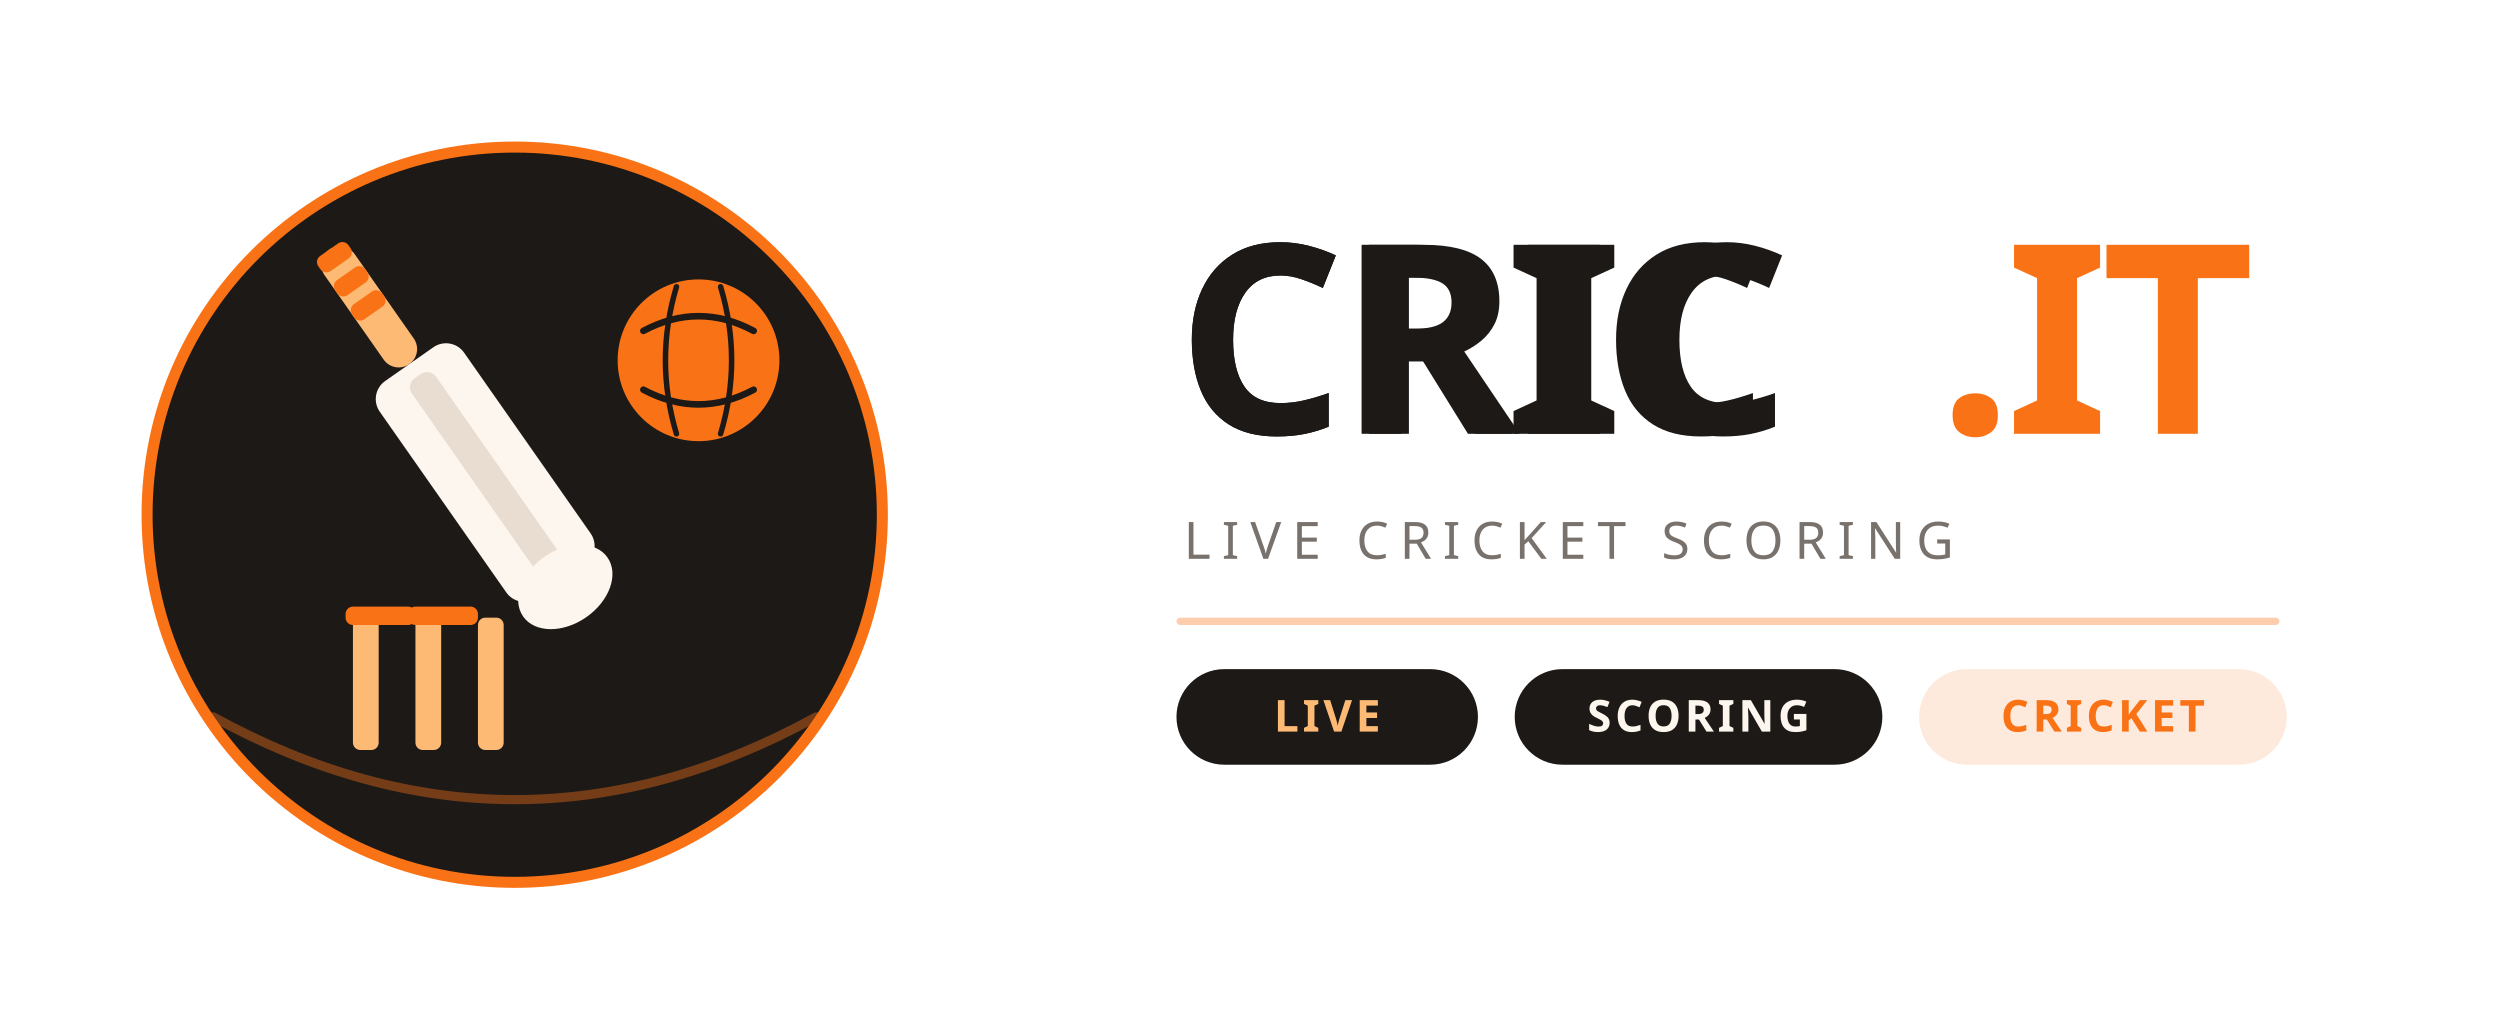
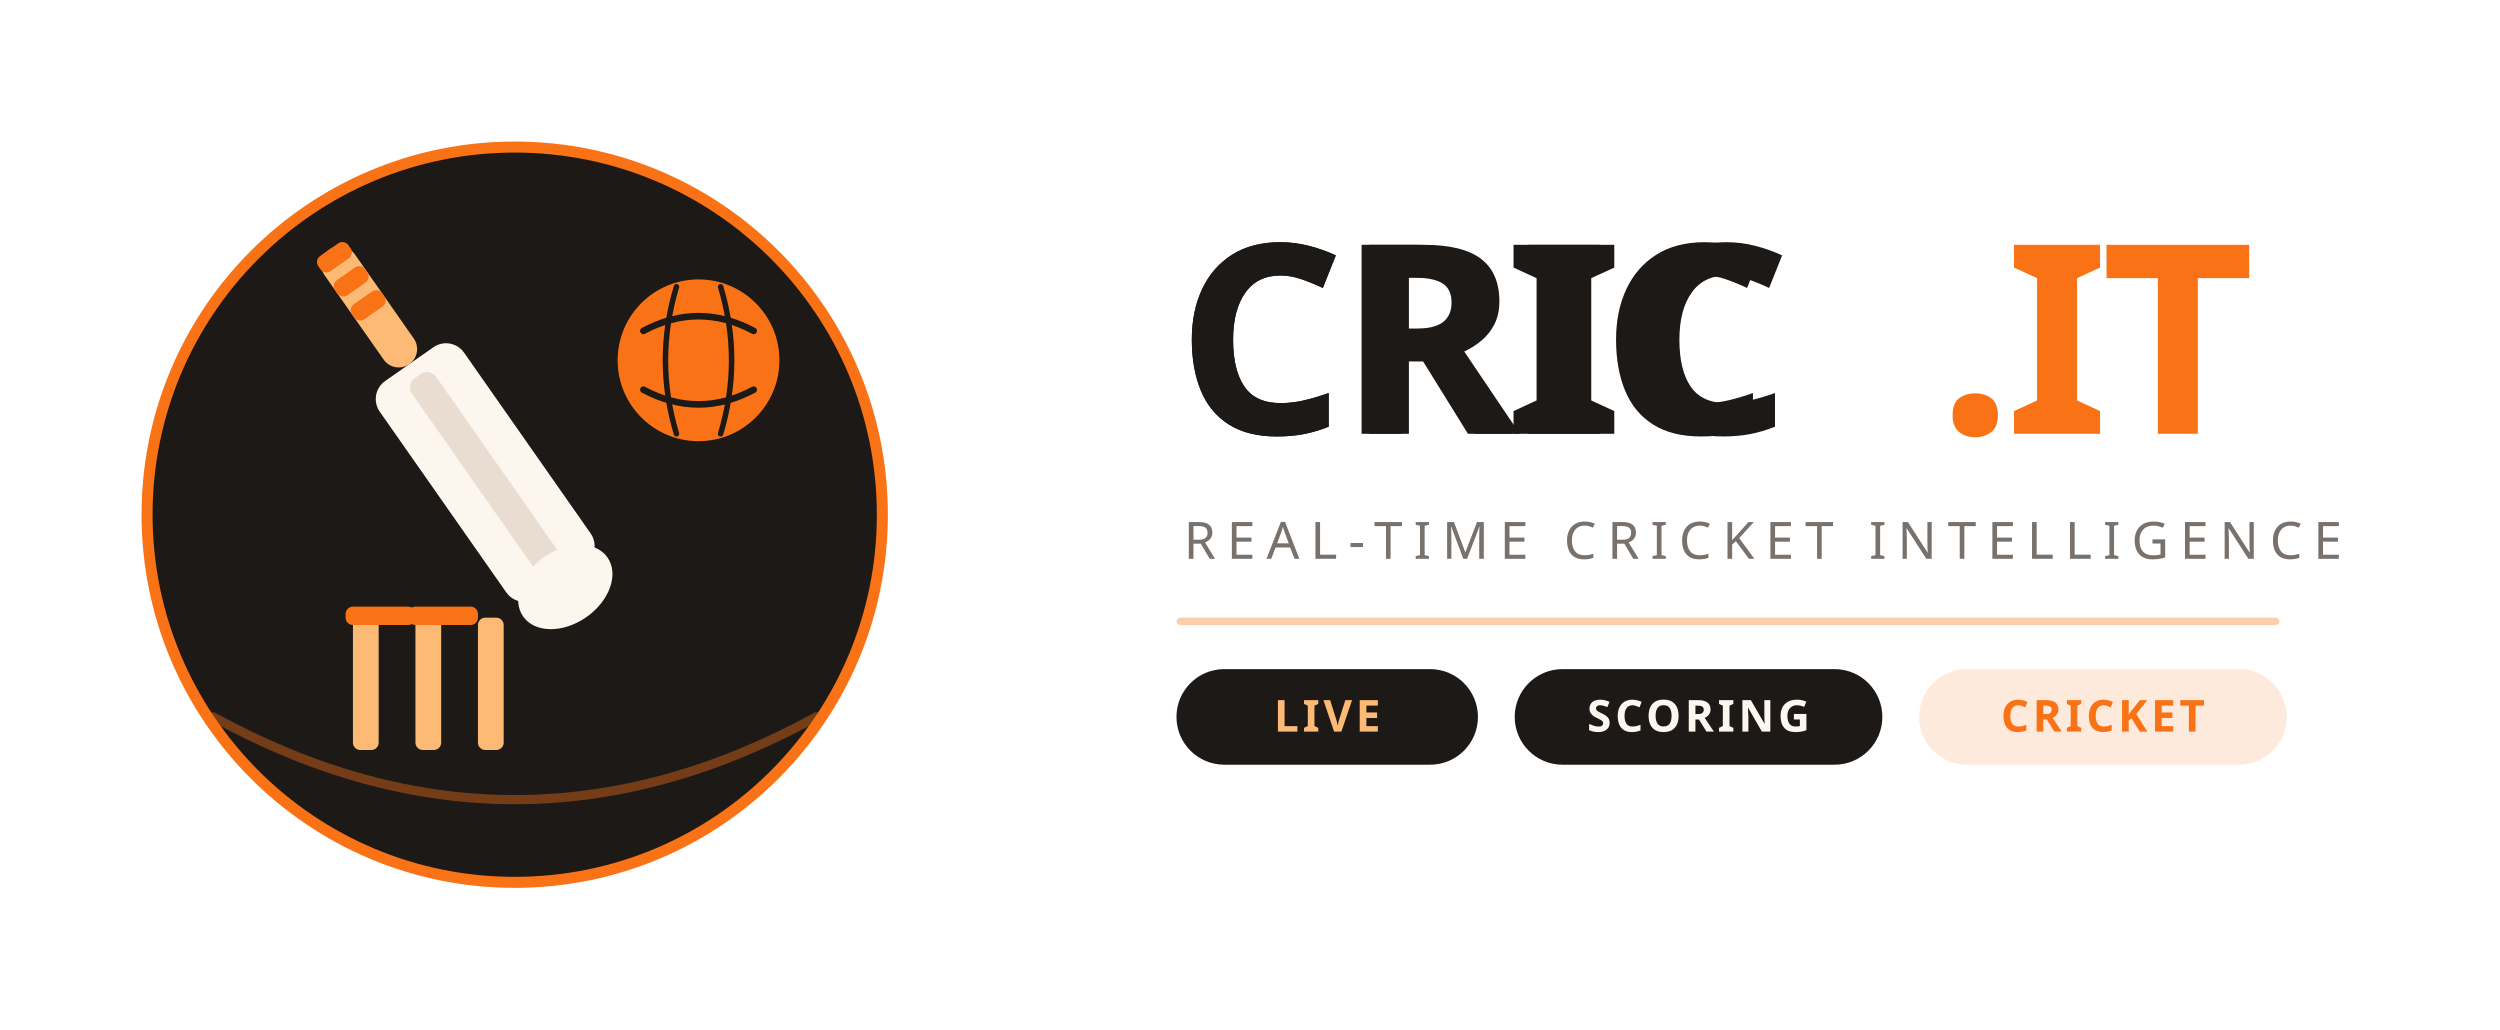
<svg xmlns="http://www.w3.org/2000/svg" width="100%" viewBox="0 0 680 280">
  <circle cx="140" cy="140" r="100" fill="#1c1917" style="fill:rgb(28, 25, 23);stroke:none;color:rgb(255, 255, 255);stroke-width:1px;stroke-linecap:butt;stroke-linejoin:miter;opacity:1;font-family:&quot;Anthropic Sans&quot;, -apple-system, BlinkMacSystemFont, &quot;Segoe UI&quot;, sans-serif;font-size:16px;font-weight:400;text-anchor:start;dominant-baseline:auto" />
  <circle cx="140" cy="140" r="100" fill="none" stroke="#f97316" stroke-width="3" style="fill:none;stroke:rgb(249, 115, 22);color:rgb(255, 255, 255);stroke-width:3px;stroke-linecap:butt;stroke-linejoin:miter;opacity:1;font-family:&quot;Anthropic Sans&quot;, -apple-system, BlinkMacSystemFont, &quot;Segoe UI&quot;, sans-serif;font-size:16px;font-weight:400;text-anchor:start;dominant-baseline:auto" />
  <g transform="translate(140,140) rotate(-35)" style="fill:rgb(0, 0, 0);stroke:none;color:rgb(255, 255, 255);stroke-width:1px;stroke-linecap:butt;stroke-linejoin:miter;opacity:1;font-family:&quot;Anthropic Sans&quot;, -apple-system, BlinkMacSystemFont, &quot;Segoe UI&quot;, sans-serif;font-size:16px;font-weight:400;text-anchor:start;dominant-baseline:auto">
    <rect x="-5" y="-88" width="10" height="38" rx="5" fill="#fdba74" style="fill:rgb(253, 186, 116);stroke:none;color:rgb(255, 255, 255);stroke-width:1px;stroke-linecap:butt;stroke-linejoin:miter;opacity:1;font-family:&quot;Anthropic Sans&quot;, -apple-system, BlinkMacSystemFont, &quot;Segoe UI&quot;, sans-serif;font-size:16px;font-weight:400;text-anchor:start;dominant-baseline:auto" />
    <rect x="-5" y="-88" width="10" height="5" rx="2" fill="#f97316" style="fill:rgb(249, 115, 22);stroke:none;color:rgb(255, 255, 255);stroke-width:1px;stroke-linecap:butt;stroke-linejoin:miter;opacity:1;font-family:&quot;Anthropic Sans&quot;, -apple-system, BlinkMacSystemFont, &quot;Segoe UI&quot;, sans-serif;font-size:16px;font-weight:400;text-anchor:start;dominant-baseline:auto" />
    <rect x="-5" y="-80" width="10" height="5" rx="2" fill="#f97316" style="fill:rgb(249, 115, 22);stroke:none;color:rgb(255, 255, 255);stroke-width:1px;stroke-linecap:butt;stroke-linejoin:miter;opacity:1;font-family:&quot;Anthropic Sans&quot;, -apple-system, BlinkMacSystemFont, &quot;Segoe UI&quot;, sans-serif;font-size:16px;font-weight:400;text-anchor:start;dominant-baseline:auto" />
    <rect x="-5" y="-72" width="10" height="5" rx="2" fill="#f97316" style="fill:rgb(249, 115, 22);stroke:none;color:rgb(255, 255, 255);stroke-width:1px;stroke-linecap:butt;stroke-linejoin:miter;opacity:1;font-family:&quot;Anthropic Sans&quot;, -apple-system, BlinkMacSystemFont, &quot;Segoe UI&quot;, sans-serif;font-size:16px;font-weight:400;text-anchor:start;dominant-baseline:auto" />
    <rect x="-14" y="-50" width="28" height="72" rx="6" fill="#fdf6ee" style="fill:rgb(253, 246, 238);stroke:none;color:rgb(255, 255, 255);stroke-width:1px;stroke-linecap:butt;stroke-linejoin:miter;opacity:1;font-family:&quot;Anthropic Sans&quot;, -apple-system, BlinkMacSystemFont, &quot;Segoe UI&quot;, sans-serif;font-size:16px;font-weight:400;text-anchor:start;dominant-baseline:auto" />
    <rect x="-4" y="-46" width="8" height="64" rx="3" fill="#e8ddd0" style="fill:rgb(232, 221, 208);stroke:none;color:rgb(255, 255, 255);stroke-width:1px;stroke-linecap:butt;stroke-linejoin:miter;opacity:1;font-family:&quot;Anthropic Sans&quot;, -apple-system, BlinkMacSystemFont, &quot;Segoe UI&quot;, sans-serif;font-size:16px;font-weight:400;text-anchor:start;dominant-baseline:auto" />
    <ellipse cx="0" cy="24" rx="14" ry="10" fill="#fdf6ee" style="fill:rgb(253, 246, 238);stroke:none;color:rgb(255, 255, 255);stroke-width:1px;stroke-linecap:butt;stroke-linejoin:miter;opacity:1;font-family:&quot;Anthropic Sans&quot;, -apple-system, BlinkMacSystemFont, &quot;Segoe UI&quot;, sans-serif;font-size:16px;font-weight:400;text-anchor:start;dominant-baseline:auto" />
  </g>
  <circle cx="190" cy="98" r="22" fill="#f97316" style="fill:rgb(249, 115, 22);stroke:none;color:rgb(255, 255, 255);stroke-width:1px;stroke-linecap:butt;stroke-linejoin:miter;opacity:1;font-family:&quot;Anthropic Sans&quot;, -apple-system, BlinkMacSystemFont, &quot;Segoe UI&quot;, sans-serif;font-size:16px;font-weight:400;text-anchor:start;dominant-baseline:auto" />
  <path d="M175 90 Q190 82 205 90" fill="none" stroke="#1c1917" stroke-width="1.8" stroke-linecap="round" style="fill:none;stroke:rgb(28, 25, 23);color:rgb(255, 255, 255);stroke-width:1.8px;stroke-linecap:round;stroke-linejoin:miter;opacity:1;font-family:&quot;Anthropic Sans&quot;, -apple-system, BlinkMacSystemFont, &quot;Segoe UI&quot;, sans-serif;font-size:16px;font-weight:400;text-anchor:start;dominant-baseline:auto" />
  <path d="M175 106 Q190 114 205 106" fill="none" stroke="#1c1917" stroke-width="1.8" stroke-linecap="round" style="fill:none;stroke:rgb(28, 25, 23);color:rgb(255, 255, 255);stroke-width:1.8px;stroke-linecap:round;stroke-linejoin:miter;opacity:1;font-family:&quot;Anthropic Sans&quot;, -apple-system, BlinkMacSystemFont, &quot;Segoe UI&quot;, sans-serif;font-size:16px;font-weight:400;text-anchor:start;dominant-baseline:auto" />
  <path d="M184 78 Q178 98 184 118" fill="none" stroke="#1c1917" stroke-width="1.5" stroke-linecap="round" style="fill:none;stroke:rgb(28, 25, 23);color:rgb(255, 255, 255);stroke-width:1.5px;stroke-linecap:round;stroke-linejoin:miter;opacity:1;font-family:&quot;Anthropic Sans&quot;, -apple-system, BlinkMacSystemFont, &quot;Segoe UI&quot;, sans-serif;font-size:16px;font-weight:400;text-anchor:start;dominant-baseline:auto" />
  <path d="M196 78 Q202 98 196 118" fill="none" stroke="#1c1917" stroke-width="1.5" stroke-linecap="round" style="fill:none;stroke:rgb(28, 25, 23);color:rgb(255, 255, 255);stroke-width:1.5px;stroke-linecap:round;stroke-linejoin:miter;opacity:1;font-family:&quot;Anthropic Sans&quot;, -apple-system, BlinkMacSystemFont, &quot;Segoe UI&quot;, sans-serif;font-size:16px;font-weight:400;text-anchor:start;dominant-baseline:auto" />
  <rect x="96" y="168" width="7" height="36" rx="2" fill="#fdba74" style="fill:rgb(253, 186, 116);stroke:none;color:rgb(255, 255, 255);stroke-width:1px;stroke-linecap:butt;stroke-linejoin:miter;opacity:1;font-family:&quot;Anthropic Sans&quot;, -apple-system, BlinkMacSystemFont, &quot;Segoe UI&quot;, sans-serif;font-size:16px;font-weight:400;text-anchor:start;dominant-baseline:auto" />
  <rect x="113" y="168" width="7" height="36" rx="2" fill="#fdba74" style="fill:rgb(253, 186, 116);stroke:none;color:rgb(255, 255, 255);stroke-width:1px;stroke-linecap:butt;stroke-linejoin:miter;opacity:1;font-family:&quot;Anthropic Sans&quot;, -apple-system, BlinkMacSystemFont, &quot;Segoe UI&quot;, sans-serif;font-size:16px;font-weight:400;text-anchor:start;dominant-baseline:auto" />
  <rect x="130" y="168" width="7" height="36" rx="2" fill="#fdba74" style="fill:rgb(253, 186, 116);stroke:none;color:rgb(255, 255, 255);stroke-width:1px;stroke-linecap:butt;stroke-linejoin:miter;opacity:1;font-family:&quot;Anthropic Sans&quot;, -apple-system, BlinkMacSystemFont, &quot;Segoe UI&quot;, sans-serif;font-size:16px;font-weight:400;text-anchor:start;dominant-baseline:auto" />
  <rect x="94" y="165" width="19" height="5" rx="2" fill="#f97316" style="fill:rgb(249, 115, 22);stroke:none;color:rgb(255, 255, 255);stroke-width:1px;stroke-linecap:butt;stroke-linejoin:miter;opacity:1;font-family:&quot;Anthropic Sans&quot;, -apple-system, BlinkMacSystemFont, &quot;Segoe UI&quot;, sans-serif;font-size:16px;font-weight:400;text-anchor:start;dominant-baseline:auto" />
  <rect x="111" y="165" width="19" height="5" rx="2" fill="#f97316" style="fill:rgb(249, 115, 22);stroke:none;color:rgb(255, 255, 255);stroke-width:1px;stroke-linecap:butt;stroke-linejoin:miter;opacity:1;font-family:&quot;Anthropic Sans&quot;, -apple-system, BlinkMacSystemFont, &quot;Segoe UI&quot;, sans-serif;font-size:16px;font-weight:400;text-anchor:start;dominant-baseline:auto" />
  <path d="M58 195 Q140 240 222 195" fill="none" stroke="#f97316" stroke-width="2.5" stroke-linecap="round" opacity="0.4" style="fill:none;stroke:rgb(249, 115, 22);color:rgb(255, 255, 255);stroke-width:2.5px;stroke-linecap:round;stroke-linejoin:miter;opacity:0.4;font-family:&quot;Anthropic Sans&quot;, -apple-system, BlinkMacSystemFont, &quot;Segoe UI&quot;, sans-serif;font-size:16px;font-weight:400;text-anchor:start;dominant-baseline:auto" />
  <text x="320" y="118" font-family="'Syne', system-ui, sans-serif" font-size="72" font-weight="800" fill="#1c1917" letter-spacing="-2" style="fill:rgb(28, 25, 23);stroke:none;color:rgb(255, 255, 255);stroke-width:1px;stroke-linecap:butt;stroke-linejoin:miter;opacity:1;font-family:Syne, system-ui, sans-serif;font-size:72px;font-weight:800;text-anchor:start;dominant-baseline:auto">CRIC</text>
  <text x="320" y="118" font-family="'Syne', system-ui, sans-serif" font-size="72" font-weight="800" fill="none" style="fill:none;stroke:none;color:rgb(255, 255, 255);stroke-width:1px;stroke-linecap:butt;stroke-linejoin:miter;opacity:1;font-family:Syne, system-ui, sans-serif;font-size:72px;font-weight:800;text-anchor:start;dominant-baseline:auto">
    <tspan fill="#1c1917" style="fill:rgb(28, 25, 23);stroke:none;color:rgb(255, 255, 255);stroke-width:1px;stroke-linecap:butt;stroke-linejoin:miter;opacity:1;font-family:Syne, system-ui, sans-serif;font-size:72px;font-weight:800;text-anchor:start;dominant-baseline:auto">CRIC</tspan>
  </text>
  <text x="527" y="118" font-family="'Syne', system-ui, sans-serif" font-size="72" font-weight="800" fill="#f97316" letter-spacing="-2" style="fill:rgb(249, 115, 22);stroke:none;color:rgb(255, 255, 255);stroke-width:1px;stroke-linecap:butt;stroke-linejoin:miter;opacity:1;font-family:Syne, system-ui, sans-serif;font-size:72px;font-weight:800;text-anchor:start;dominant-baseline:auto">.IT</text>
-   <text x="322" y="152" font-family="system-ui, sans-serif" font-size="14" font-weight="500" fill="#78716c" letter-spacing="3" style="fill:rgb(120, 113, 108);stroke:none;color:rgb(255, 255, 255);stroke-width:1px;stroke-linecap:butt;stroke-linejoin:miter;opacity:1;font-family:system-ui, sans-serif;font-size:14px;font-weight:500;text-anchor:start;dominant-baseline:auto">LIVE CRICKET SCORING</text>
+   <text x="322" y="152" font-family="system-ui, sans-serif" font-size="14" font-weight="500" fill="#78716c" letter-spacing="3" style="fill:rgb(120, 113, 108);stroke:none;color:rgb(255, 255, 255);stroke-width:1px;stroke-linecap:butt;stroke-linejoin:miter;opacity:1;font-family:system-ui, sans-serif;font-size:14px;font-weight:500;text-anchor:start;dominant-baseline:auto">REAL-TIME CRICKET INTELLIGENCE</text>
  <rect x="320" y="168" width="300" height="2" rx="1" fill="#f97316" opacity="0.35" style="fill:rgb(249, 115, 22);stroke:none;color:rgb(255, 255, 255);stroke-width:1px;stroke-linecap:butt;stroke-linejoin:miter;opacity:0.35;font-family:&quot;Anthropic Sans&quot;, -apple-system, BlinkMacSystemFont, &quot;Segoe UI&quot;, sans-serif;font-size:16px;font-weight:400;text-anchor:start;dominant-baseline:auto" />
  <rect x="320" y="182" width="82" height="26" rx="13" fill="#1c1917" style="fill:rgb(28, 25, 23);stroke:none;color:rgb(255, 255, 255);stroke-width:1px;stroke-linecap:butt;stroke-linejoin:miter;opacity:1;font-family:&quot;Anthropic Sans&quot;, -apple-system, BlinkMacSystemFont, &quot;Segoe UI&quot;, sans-serif;font-size:16px;font-weight:400;text-anchor:start;dominant-baseline:auto" />
  <text x="361" y="199" font-family="system-ui, sans-serif" font-size="11" font-weight="600" fill="#fdba74" text-anchor="middle" letter-spacing="1" style="fill:rgb(253, 186, 116);stroke:none;color:rgb(255, 255, 255);stroke-width:1px;stroke-linecap:butt;stroke-linejoin:miter;opacity:1;font-family:system-ui, sans-serif;font-size:12px;font-weight:600;text-anchor:middle;dominant-baseline:auto">LIVE</text>
  <rect x="412" y="182" width="100" height="26" rx="13" fill="#1c1917" style="fill:rgb(28, 25, 23);stroke:none;color:rgb(255, 255, 255);stroke-width:1px;stroke-linecap:butt;stroke-linejoin:miter;opacity:1;font-family:&quot;Anthropic Sans&quot;, -apple-system, BlinkMacSystemFont, &quot;Segoe UI&quot;, sans-serif;font-size:16px;font-weight:400;text-anchor:start;dominant-baseline:auto" />
  <text x="462" y="199" font-family="system-ui, sans-serif" font-size="11" font-weight="600" fill="#fdf6ee" text-anchor="middle" letter-spacing="1" style="fill:rgb(253, 246, 238);stroke:none;color:rgb(255, 255, 255);stroke-width:1px;stroke-linecap:butt;stroke-linejoin:miter;opacity:1;font-family:system-ui, sans-serif;font-size:12px;font-weight:600;text-anchor:middle;dominant-baseline:auto">SCORING</text>
  <rect x="522" y="182" width="100" height="26" rx="13" fill="#f97316" opacity="0.15" style="fill:rgb(249, 115, 22);stroke:none;color:rgb(255, 255, 255);stroke-width:1px;stroke-linecap:butt;stroke-linejoin:miter;opacity:0.15;font-family:&quot;Anthropic Sans&quot;, -apple-system, BlinkMacSystemFont, &quot;Segoe UI&quot;, sans-serif;font-size:16px;font-weight:400;text-anchor:start;dominant-baseline:auto" />
  <text x="572" y="199" font-family="system-ui, sans-serif" font-size="11" font-weight="600" fill="#f97316" text-anchor="middle" letter-spacing="1" style="fill:rgb(249, 115, 22);stroke:none;color:rgb(255, 255, 255);stroke-width:1px;stroke-linecap:butt;stroke-linejoin:miter;opacity:1;font-family:system-ui, sans-serif;font-size:12px;font-weight:600;text-anchor:middle;dominant-baseline:auto">CRICKET</text>
</svg>
